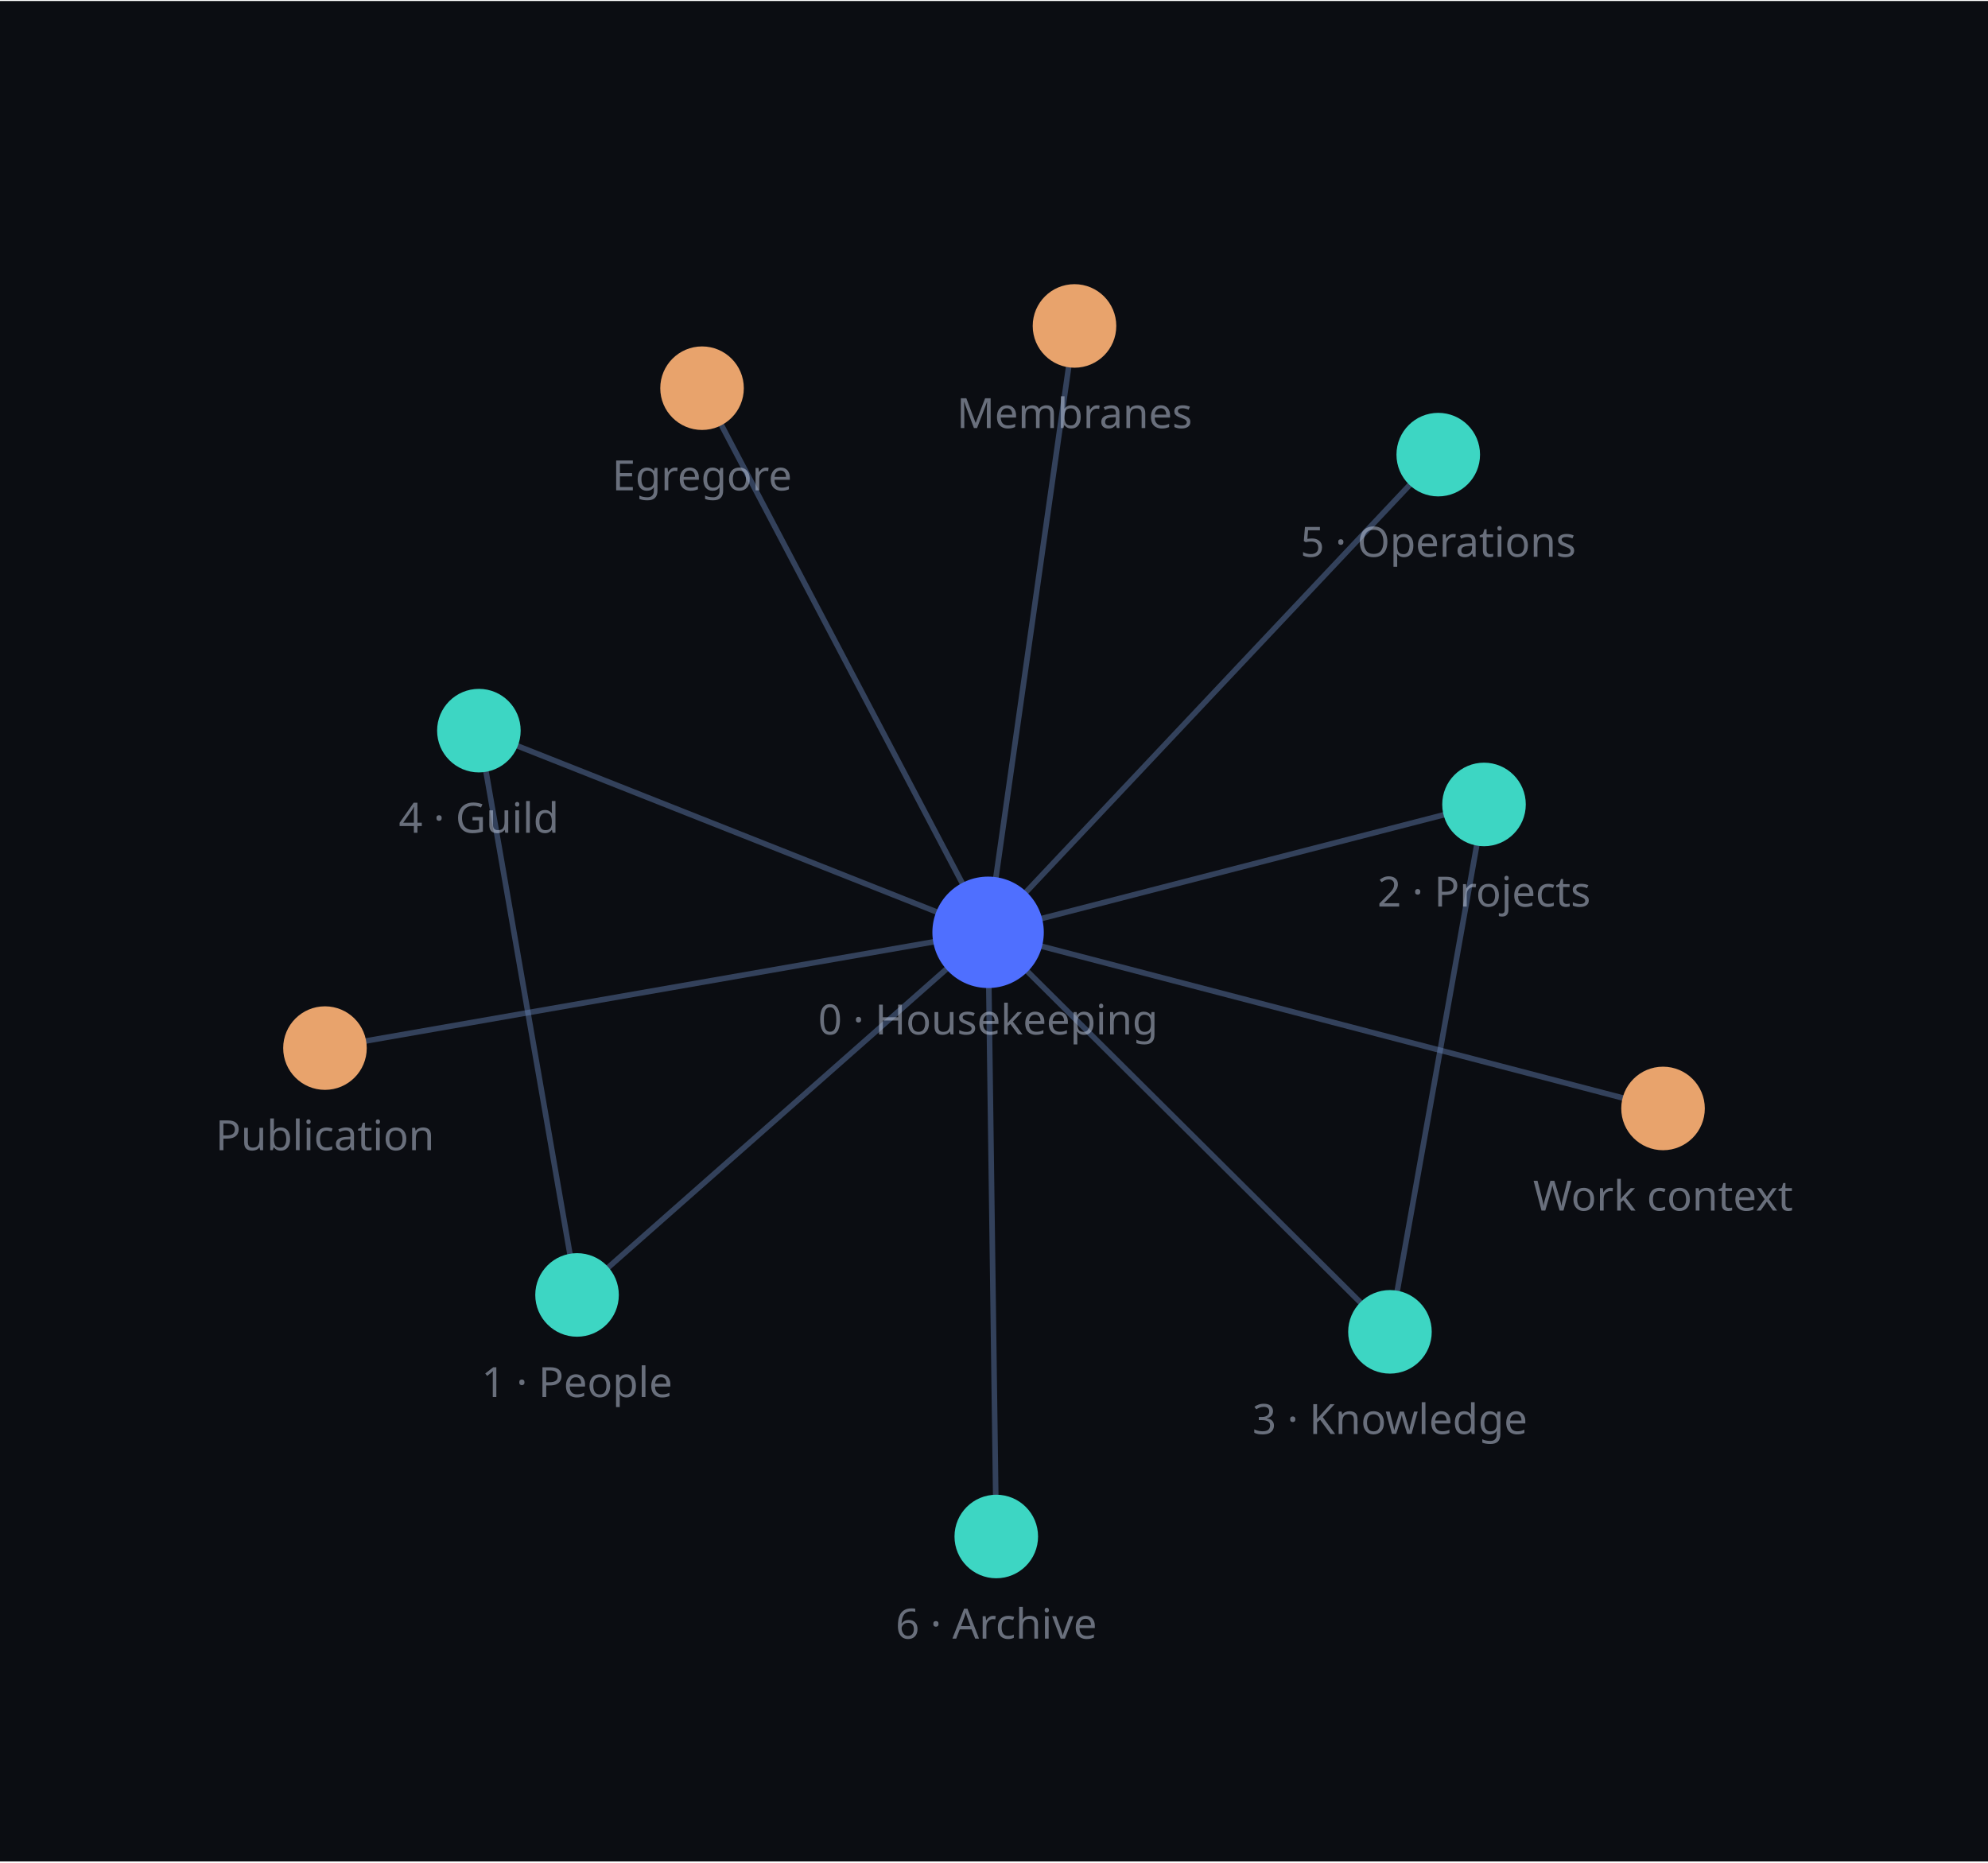
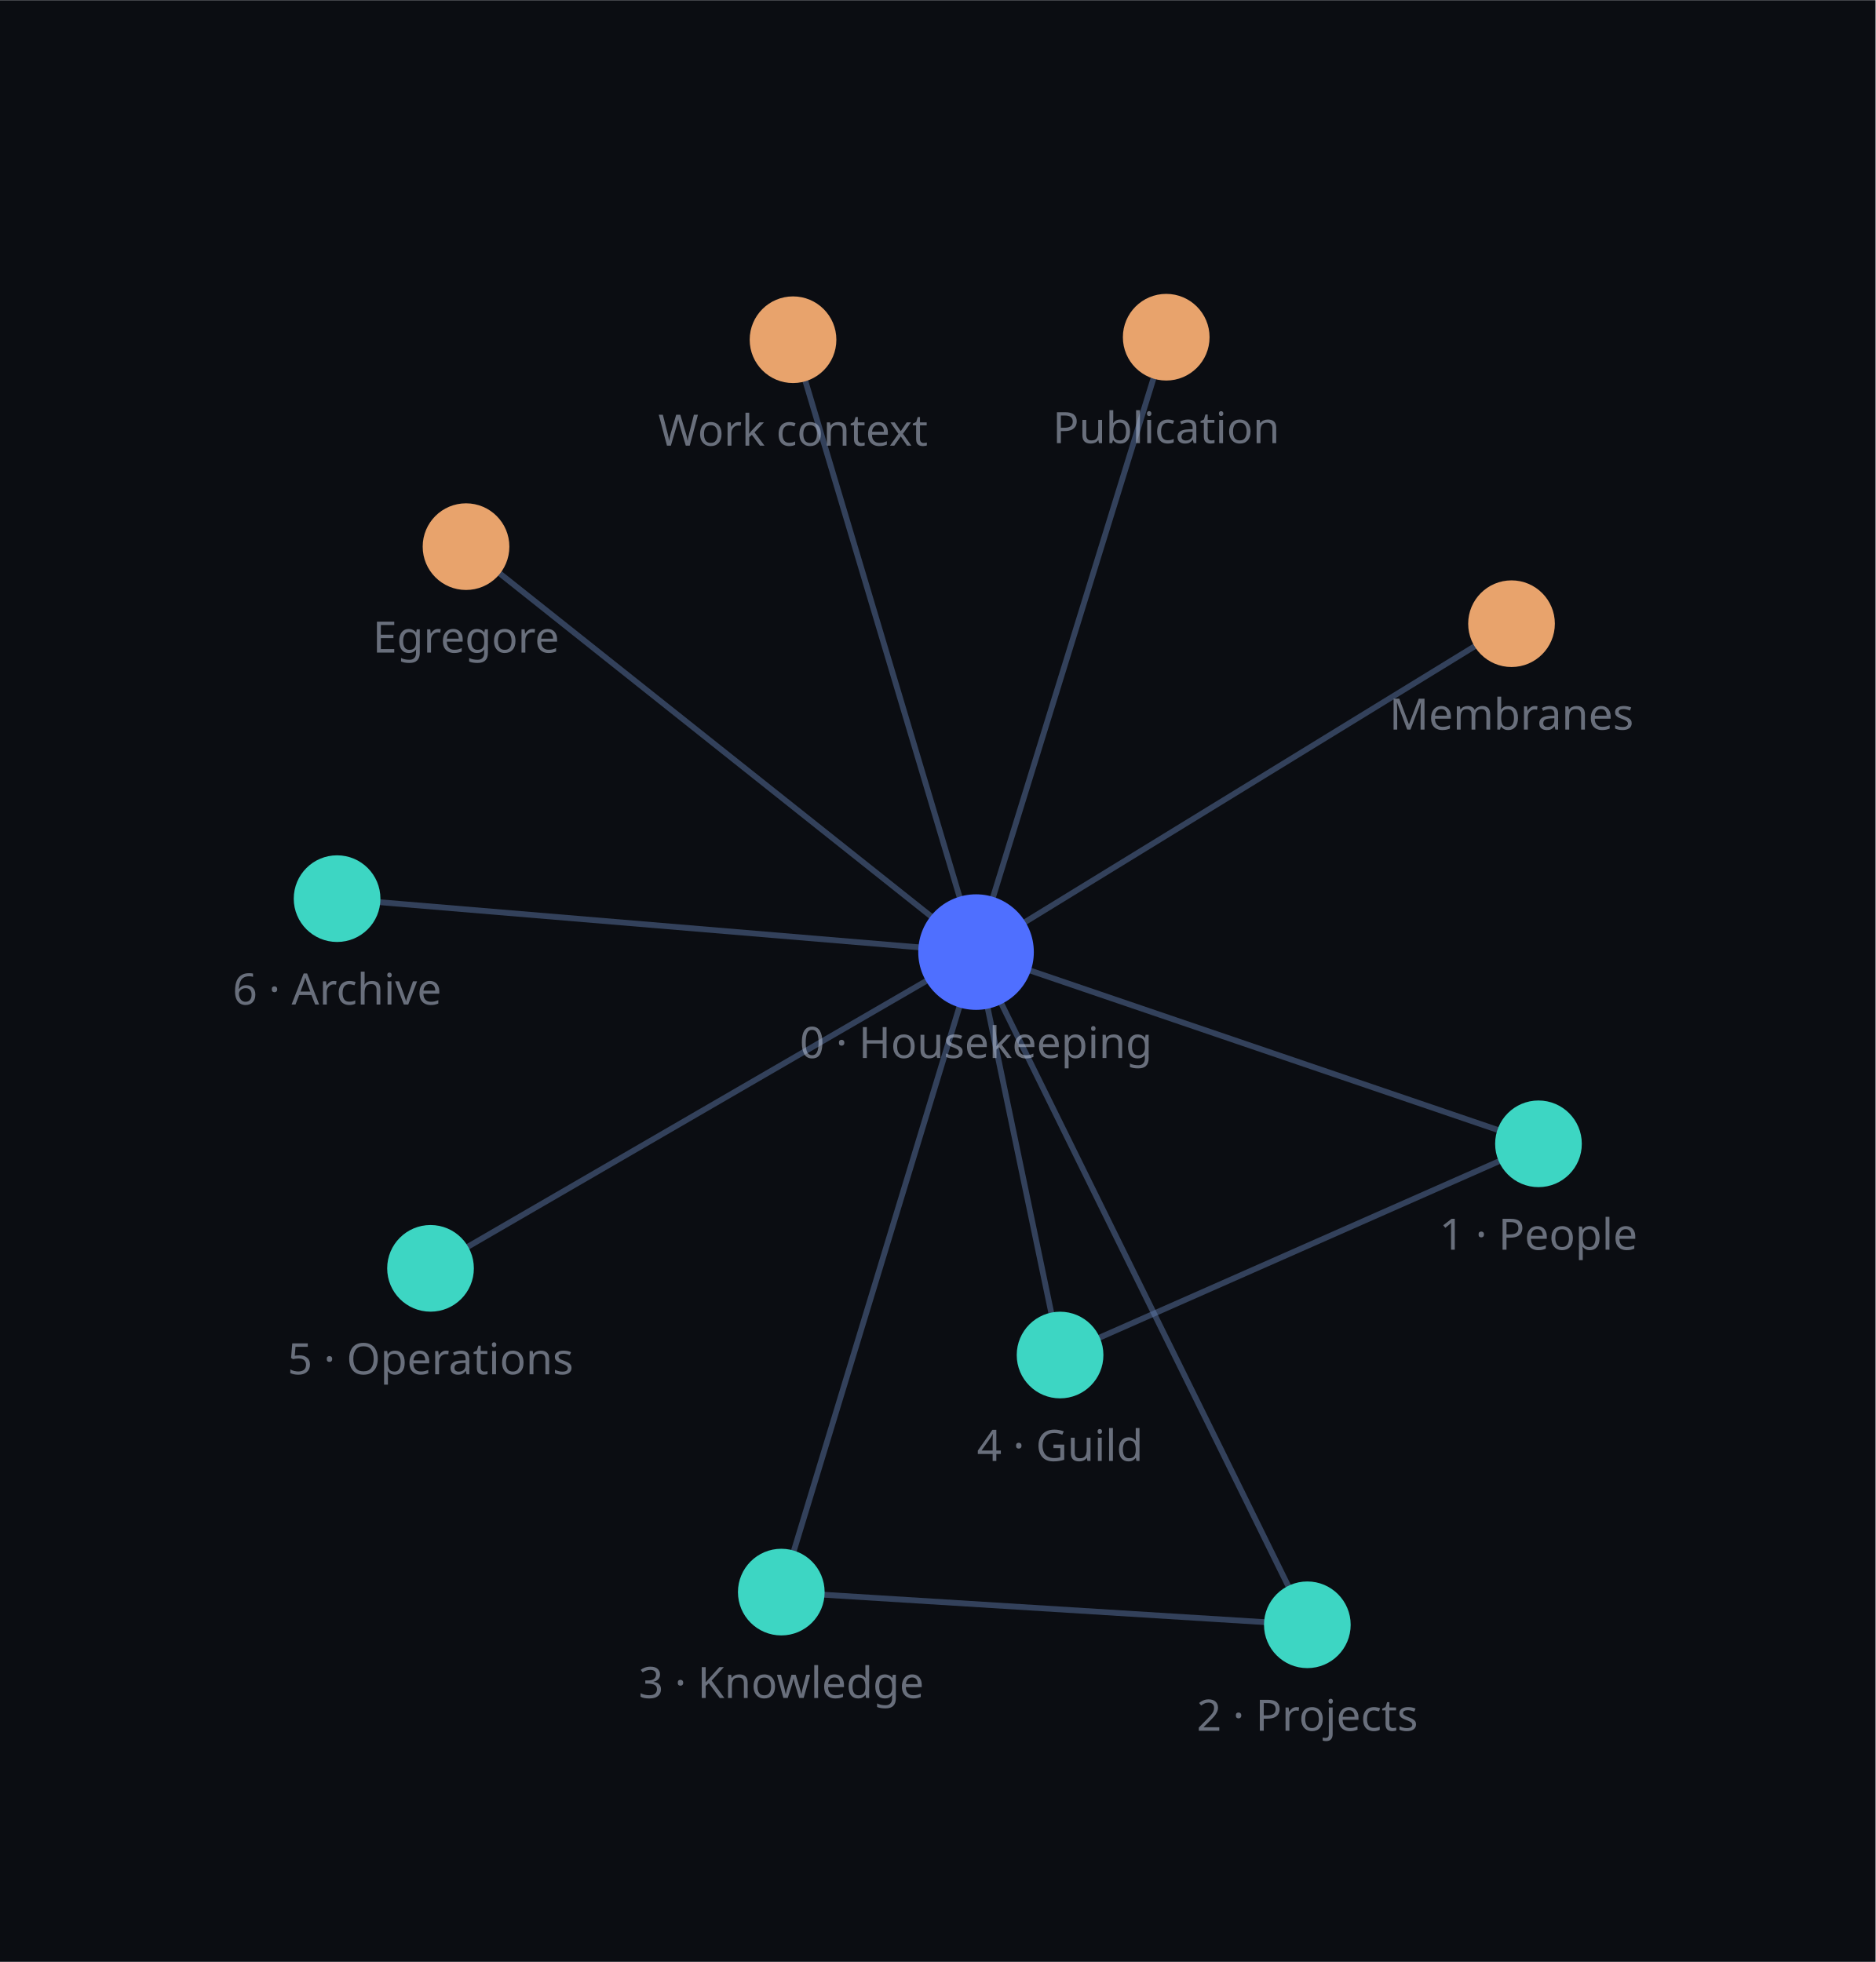
- <svg xmlns="http://www.w3.org/2000/svg" width="428" height="401" viewBox="0 0 428.225 400.779">
+ <svg xmlns="http://www.w3.org/2000/svg" width="389" height="407" viewBox="0 0 389.485 407.432">
  <rect width="100%" height="100%" fill="#0b0d12" />
-   <line x1="212.84" y1="200.626" x2="124.298" y2="278.743" stroke="rgba(100, 130, 180, 0.45)" stroke-width="1.2" />
-   <line x1="212.84" y1="200.626" x2="319.663" y2="173.08" stroke="rgba(100, 130, 180, 0.45)" stroke-width="1.2" />
-   <line x1="212.84" y1="200.626" x2="299.403" y2="286.694" stroke="rgba(100, 130, 180, 0.45)" stroke-width="1.2" />
-   <line x1="212.84" y1="200.626" x2="103.155" y2="157.181" stroke="rgba(100, 130, 180, 0.45)" stroke-width="1.2" />
-   <line x1="212.84" y1="200.626" x2="309.806" y2="97.722" stroke="rgba(100, 130, 180, 0.45)" stroke-width="1.2" />
-   <line x1="212.84" y1="200.626" x2="214.604" y2="330.779" stroke="rgba(100, 130, 180, 0.45)" stroke-width="1.2" />
-   <line x1="212.84" y1="200.626" x2="151.224" y2="83.41" stroke="rgba(100, 130, 180, 0.45)" stroke-width="1.2" />
-   <line x1="212.84" y1="200.626" x2="358.225" y2="238.57" stroke="rgba(100, 130, 180, 0.45)" stroke-width="1.2" />
-   <line x1="212.84" y1="200.626" x2="70" y2="225.567" stroke="rgba(100, 130, 180, 0.45)" stroke-width="1.2" />
-   <line x1="212.84" y1="200.626" x2="231.452" y2="70" stroke="rgba(100, 130, 180, 0.45)" stroke-width="1.2" />
-   <line x1="124.298" y1="278.743" x2="103.155" y2="157.181" stroke="rgba(100, 130, 180, 0.45)" stroke-width="1.2" />
-   <line x1="299.403" y1="286.694" x2="319.663" y2="173.08" stroke="rgba(100, 130, 180, 0.45)" stroke-width="1.2" />
-   <circle cx="212.84" cy="200.626" r="12" fill="#4f6fff" />
-   <text x="212.84" y="222.626" text-anchor="middle" fill="rgba(200, 210, 230, 0.5)" font-size="9" font-family="ui-sans-serif,system-ui,sans-serif">0 · Housekeeping</text>
-   <circle cx="124.298" cy="278.743" r="9" fill="#3dd6c3" />
-   <text x="124.298" y="300.743" text-anchor="middle" fill="rgba(200, 210, 230, 0.5)" font-size="9" font-family="ui-sans-serif,system-ui,sans-serif">1 · People</text>
-   <circle cx="319.663" cy="173.08" r="9" fill="#3dd6c3" />
-   <text x="319.663" y="195.08" text-anchor="middle" fill="rgba(200, 210, 230, 0.5)" font-size="9" font-family="ui-sans-serif,system-ui,sans-serif">2 · Projects</text>
-   <circle cx="299.403" cy="286.694" r="9" fill="#3dd6c3" />
-   <text x="299.403" y="308.694" text-anchor="middle" fill="rgba(200, 210, 230, 0.5)" font-size="9" font-family="ui-sans-serif,system-ui,sans-serif">3 · Knowledge</text>
-   <circle cx="103.155" cy="157.181" r="9" fill="#3dd6c3" />
-   <text x="103.155" y="179.181" text-anchor="middle" fill="rgba(200, 210, 230, 0.5)" font-size="9" font-family="ui-sans-serif,system-ui,sans-serif">4 · Guild</text>
-   <circle cx="309.806" cy="97.722" r="9" fill="#3dd6c3" />
-   <text x="309.806" y="119.722" text-anchor="middle" fill="rgba(200, 210, 230, 0.5)" font-size="9" font-family="ui-sans-serif,system-ui,sans-serif">5 · Operations</text>
-   <circle cx="214.604" cy="330.779" r="9" fill="#3dd6c3" />
-   <text x="214.604" y="352.779" text-anchor="middle" fill="rgba(200, 210, 230, 0.5)" font-size="9" font-family="ui-sans-serif,system-ui,sans-serif">6 · Archive</text>
-   <circle cx="151.224" cy="83.41" r="9" fill="#e8a36c" />
-   <text x="151.224" y="105.41" text-anchor="middle" fill="rgba(200, 210, 230, 0.5)" font-size="9" font-family="ui-sans-serif,system-ui,sans-serif">Egregore</text>
-   <circle cx="358.225" cy="238.57" r="9" fill="#e8a36c" />
-   <text x="358.225" y="260.57" text-anchor="middle" fill="rgba(200, 210, 230, 0.5)" font-size="9" font-family="ui-sans-serif,system-ui,sans-serif">Work context</text>
-   <circle cx="70" cy="225.567" r="9" fill="#e8a36c" />
-   <text x="70" y="247.567" text-anchor="middle" fill="rgba(200, 210, 230, 0.5)" font-size="9" font-family="ui-sans-serif,system-ui,sans-serif">Publication</text>
-   <circle cx="231.452" cy="70" r="9" fill="#e8a36c" />
-   <text x="231.452" y="92" text-anchor="middle" fill="rgba(200, 210, 230, 0.5)" font-size="9" font-family="ui-sans-serif,system-ui,sans-serif">Membranes</text>
+   <line x1="202.688" y1="197.712" x2="319.485" y2="237.533" stroke="rgba(100, 130, 180, 0.45)" stroke-width="1.2" />
+   <line x1="202.688" y1="197.712" x2="271.486" y2="337.432" stroke="rgba(100, 130, 180, 0.45)" stroke-width="1.2" />
+   <line x1="202.688" y1="197.712" x2="162.245" y2="330.641" stroke="rgba(100, 130, 180, 0.45)" stroke-width="1.2" />
+   <line x1="202.688" y1="197.712" x2="220.137" y2="281.402" stroke="rgba(100, 130, 180, 0.45)" stroke-width="1.2" />
+   <line x1="202.688" y1="197.712" x2="89.404" y2="263.398" stroke="rgba(100, 130, 180, 0.45)" stroke-width="1.2" />
+   <line x1="202.688" y1="197.712" x2="70" y2="186.611" stroke="rgba(100, 130, 180, 0.45)" stroke-width="1.2" />
+   <line x1="202.688" y1="197.712" x2="96.777" y2="113.501" stroke="rgba(100, 130, 180, 0.45)" stroke-width="1.2" />
+   <line x1="202.688" y1="197.712" x2="164.683" y2="70.524" stroke="rgba(100, 130, 180, 0.45)" stroke-width="1.2" />
+   <line x1="202.688" y1="197.712" x2="242.181" y2="70" stroke="rgba(100, 130, 180, 0.45)" stroke-width="1.2" />
+   <line x1="202.688" y1="197.712" x2="313.887" y2="129.504" stroke="rgba(100, 130, 180, 0.45)" stroke-width="1.2" />
+   <line x1="319.485" y1="237.533" x2="220.137" y2="281.402" stroke="rgba(100, 130, 180, 0.45)" stroke-width="1.2" />
+   <line x1="162.245" y1="330.641" x2="271.486" y2="337.432" stroke="rgba(100, 130, 180, 0.45)" stroke-width="1.2" />
+   <circle cx="202.688" cy="197.712" r="12" fill="#4f6fff" />
+   <text x="202.688" y="219.712" text-anchor="middle" fill="rgba(200, 210, 230, 0.5)" font-size="9" font-family="ui-sans-serif,system-ui,sans-serif">0 · Housekeeping</text>
+   <circle cx="319.485" cy="237.533" r="9" fill="#3dd6c3" />
+   <text x="319.485" y="259.533" text-anchor="middle" fill="rgba(200, 210, 230, 0.5)" font-size="9" font-family="ui-sans-serif,system-ui,sans-serif">1 · People</text>
+   <circle cx="271.486" cy="337.432" r="9" fill="#3dd6c3" />
+   <text x="271.486" y="359.432" text-anchor="middle" fill="rgba(200, 210, 230, 0.5)" font-size="9" font-family="ui-sans-serif,system-ui,sans-serif">2 · Projects</text>
+   <circle cx="162.245" cy="330.641" r="9" fill="#3dd6c3" />
+   <text x="162.245" y="352.641" text-anchor="middle" fill="rgba(200, 210, 230, 0.5)" font-size="9" font-family="ui-sans-serif,system-ui,sans-serif">3 · Knowledge</text>
+   <circle cx="220.137" cy="281.402" r="9" fill="#3dd6c3" />
+   <text x="220.137" y="303.402" text-anchor="middle" fill="rgba(200, 210, 230, 0.5)" font-size="9" font-family="ui-sans-serif,system-ui,sans-serif">4 · Guild</text>
+   <circle cx="89.404" cy="263.398" r="9" fill="#3dd6c3" />
+   <text x="89.404" y="285.398" text-anchor="middle" fill="rgba(200, 210, 230, 0.5)" font-size="9" font-family="ui-sans-serif,system-ui,sans-serif">5 · Operations</text>
+   <circle cx="70" cy="186.611" r="9" fill="#3dd6c3" />
+   <text x="70" y="208.611" text-anchor="middle" fill="rgba(200, 210, 230, 0.5)" font-size="9" font-family="ui-sans-serif,system-ui,sans-serif">6 · Archive</text>
+   <circle cx="96.777" cy="113.501" r="9" fill="#e8a36c" />
+   <text x="96.777" y="135.501" text-anchor="middle" fill="rgba(200, 210, 230, 0.5)" font-size="9" font-family="ui-sans-serif,system-ui,sans-serif">Egregore</text>
+   <circle cx="164.683" cy="70.524" r="9" fill="#e8a36c" />
+   <text x="164.683" y="92.524" text-anchor="middle" fill="rgba(200, 210, 230, 0.5)" font-size="9" font-family="ui-sans-serif,system-ui,sans-serif">Work context</text>
+   <circle cx="242.181" cy="70" r="9" fill="#e8a36c" />
+   <text x="242.181" y="92" text-anchor="middle" fill="rgba(200, 210, 230, 0.5)" font-size="9" font-family="ui-sans-serif,system-ui,sans-serif">Publication</text>
+   <circle cx="313.887" cy="129.504" r="9" fill="#e8a36c" />
+   <text x="313.887" y="151.504" text-anchor="middle" fill="rgba(200, 210, 230, 0.5)" font-size="9" font-family="ui-sans-serif,system-ui,sans-serif">Membranes</text>
</svg>
